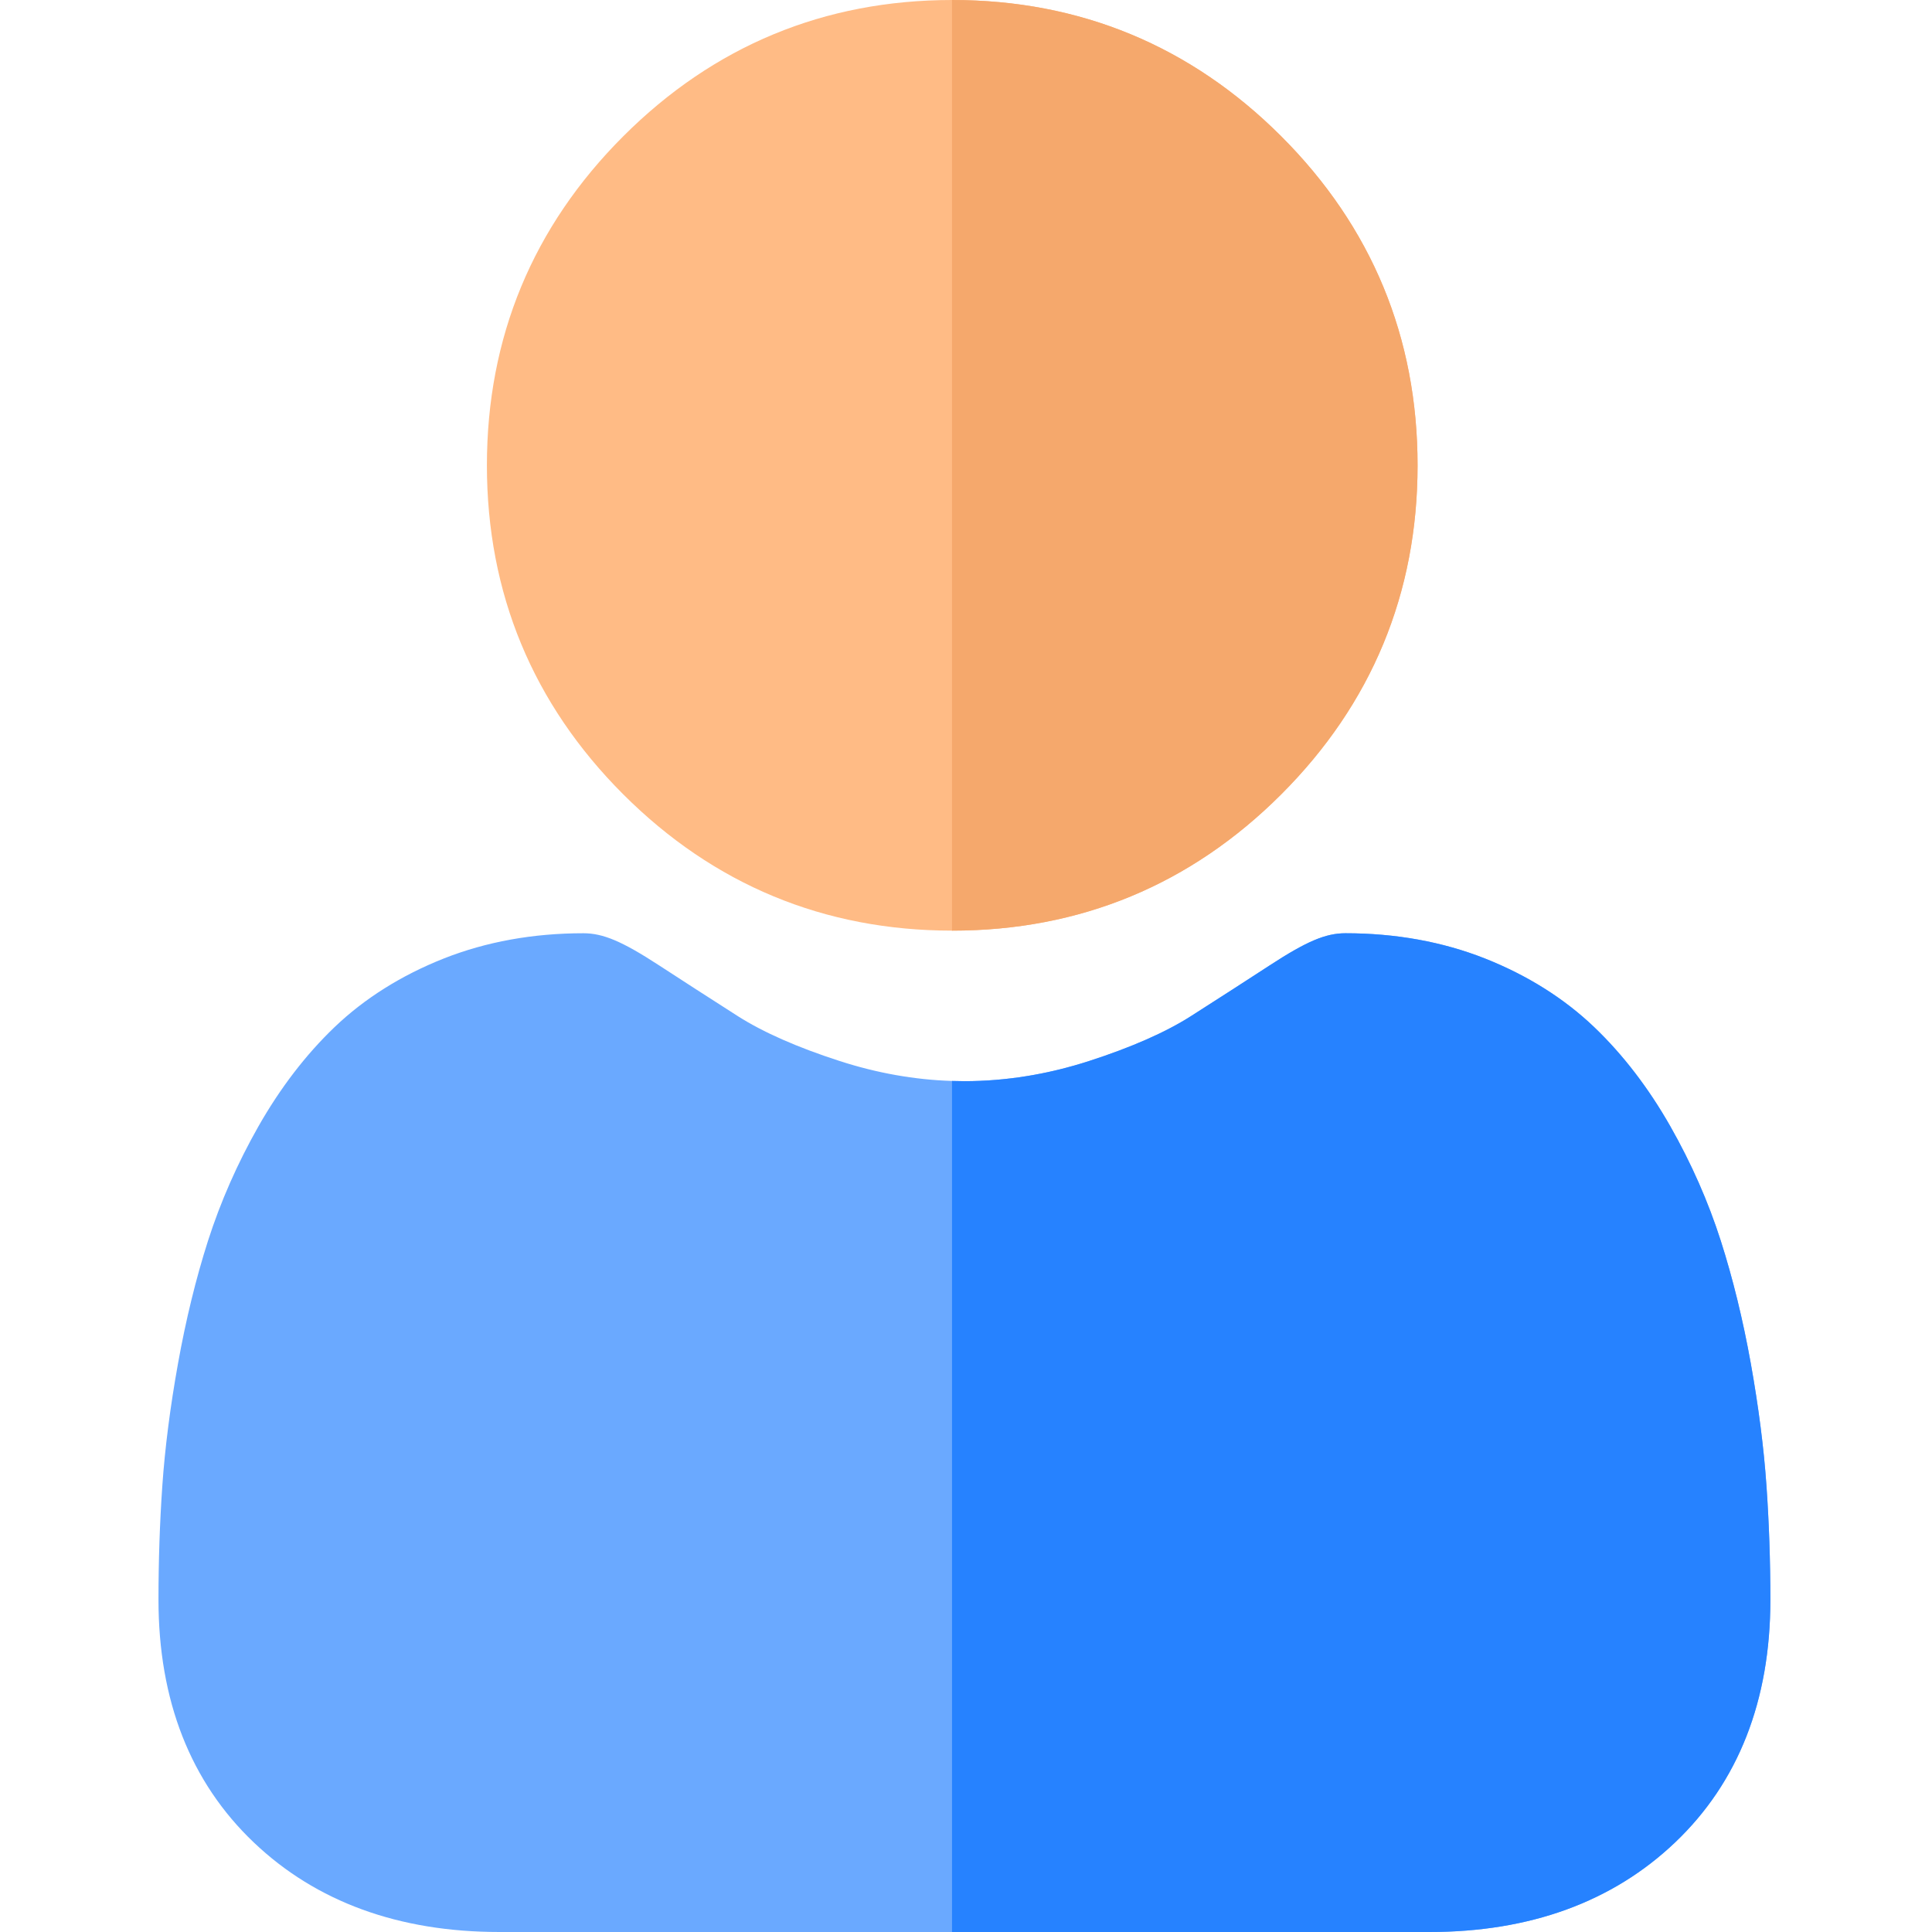
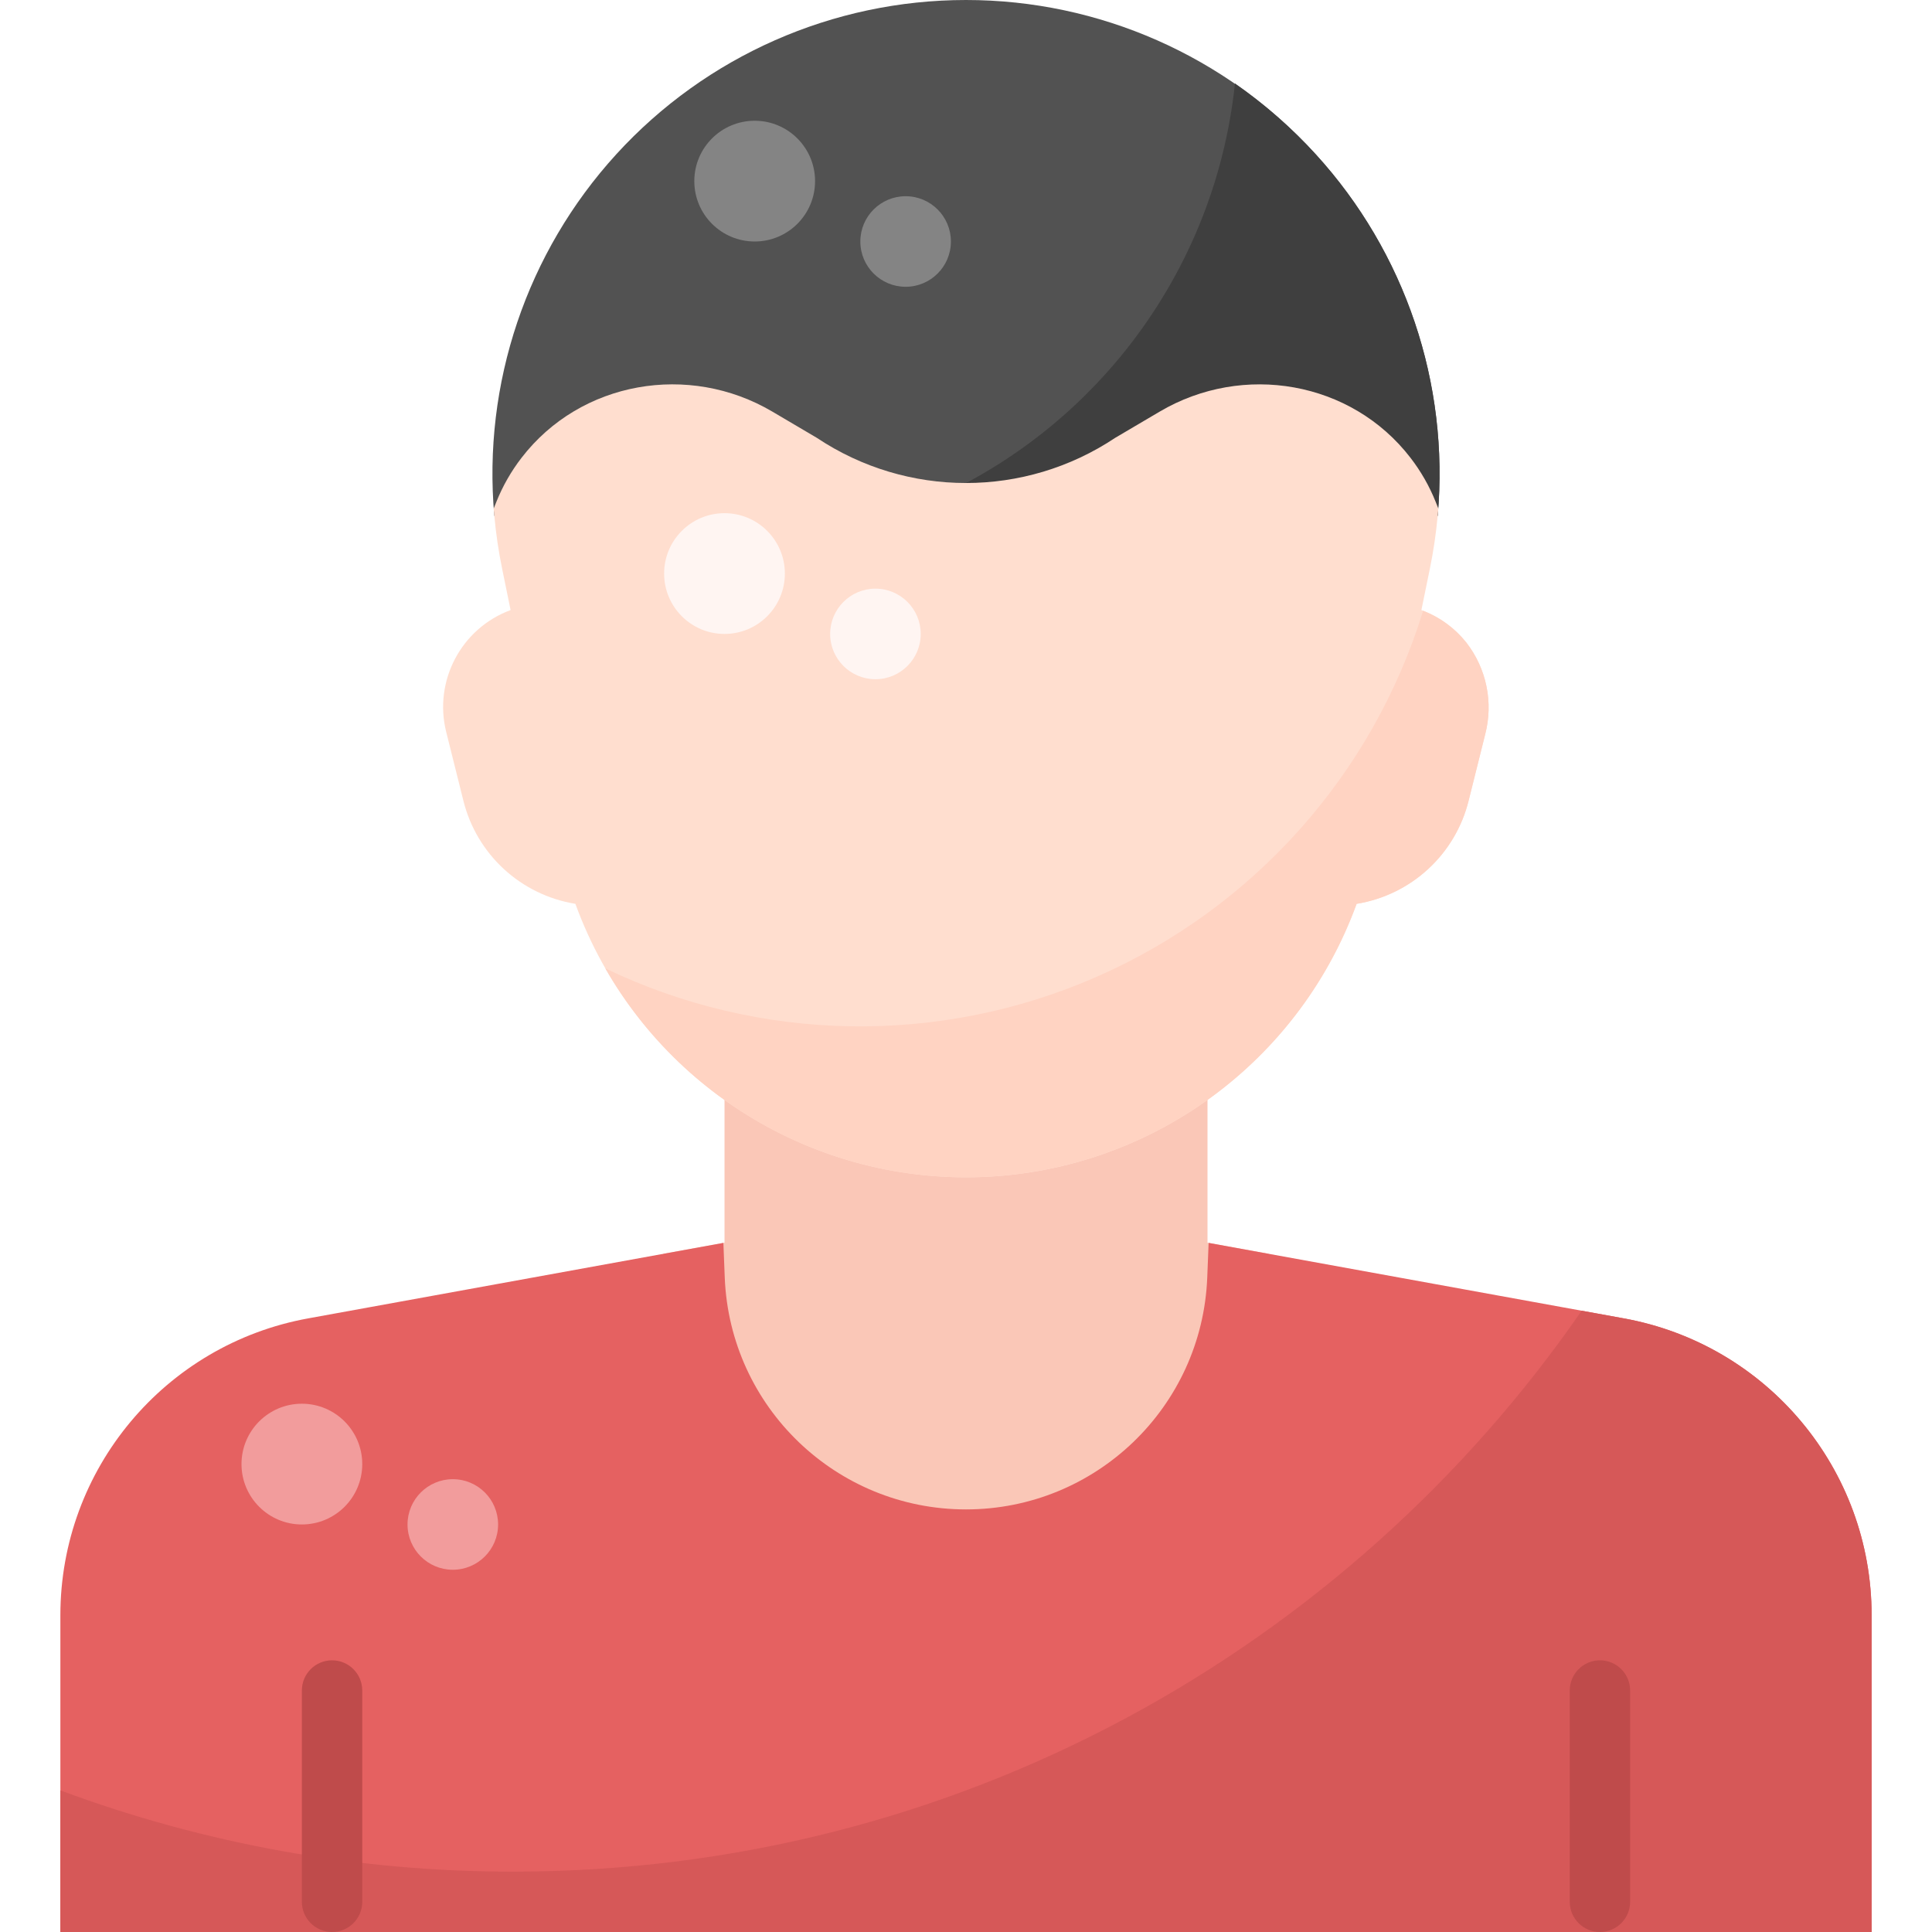
- <svg xmlns="http://www.w3.org/2000/svg" viewBox="-42 0 512 512">
-   <path d="m333.672 123.309c0 33.887-12.152 63.219-36.125 87.195-23.973 23.973-53.309 36.125-87.195 36.125h-.059c-33.844-.012-63.16-12.164-87.133-36.125-23.977-23.977-36.125-53.309-36.125-87.195 0-33.875 12.148-63.211 36.125-87.184 23.961-23.965 53.277-36.113 87.133-36.125h.059c33.875 0 63.211 12.152 87.195 36.125 23.973 23.973 36.125 53.309 36.125 87.184zm0 0" fill="#ffbb85" />
-   <path d="m427.168 423.945c0 26.734-8.504 48.379-25.254 64.32-16.555 15.754-38.449 23.734-65.07 23.734h-246.531c-26.621 0-48.516-7.98-65.059-23.734-16.762-15.953-25.254-37.594-25.254-64.32 0-10.281.34-20.453 1.02-30.234.691-10 2.09-20.883 4.152-32.363 2.078-11.574 4.75-22.516 7.949-32.516 3.32-10.352 7.812-20.562 13.371-30.344 5.773-10.152 12.555-18.996 20.156-26.277 7.969-7.621 17.711-13.742 28.973-18.203 11.223-4.438 23.664-6.688 36.977-6.688 5.223 0 10.281 2.137 20.031 8.488 6.102 3.98 13.133 8.512 20.895 13.473 6.703 4.273 15.781 8.281 27.004 11.902 9.863 3.191 19.875 4.973 29.766 5.281 1.09.039 2.18.059 3.27.059 10.984 0 22.094-1.801 33.047-5.34 11.223-3.621 20.312-7.629 27.012-11.902 7.844-5.012 14.875-9.539 20.887-13.461 9.758-6.363 14.809-8.5 20.043-8.5 13.301 0 25.742 2.25 36.973 6.688 11.262 4.461 21.004 10.594 28.965 18.203 7.613 7.281 14.395 16.125 20.164 26.277 5.562 9.789 10.062 19.992 13.371 30.332 3.203 10.012 5.883 20.953 7.961 32.535 2.051 11.492 3.453 22.375 4.141 32.348.691 9.75 1.031 19.922 1.043 30.242zm0 0" fill="#6aa9ff" />
-   <path d="m210.352 246.629h-.059v-246.629h.059c33.875 0 63.211 12.152 87.195 36.125 23.973 23.973 36.125 53.309 36.125 87.184 0 33.887-12.152 63.219-36.125 87.195-23.973 23.973-53.309 36.125-87.195 36.125zm0 0" fill="#f5a86c" />
-   <path d="m427.168 423.945c0 26.734-8.504 48.379-25.254 64.32-16.555 15.754-38.449 23.734-65.07 23.734h-126.551v-225.535c1.09.039 2.18.059 3.27.059 10.984 0 22.094-1.801 33.047-5.34 11.223-3.621 20.312-7.629 27.012-11.902 7.844-5.012 14.875-9.539 20.887-13.461 9.758-6.363 14.809-8.5 20.043-8.5 13.301 0 25.742 2.25 36.973 6.688 11.262 4.461 21.004 10.594 28.965 18.203 7.613 7.281 14.395 16.125 20.164 26.277 5.562 9.789 10.062 19.992 13.371 30.332 3.203 10.012 5.883 20.953 7.961 32.535 2.051 11.492 3.453 22.375 4.141 32.348.691 9.75 1.031 19.922 1.043 30.242zm0 0" fill="#2682ff" />
+ <svg xmlns="http://www.w3.org/2000/svg" height="512" viewBox="0 0 512 512" width="512">
+   <g id="User_Male" data-name="User Male">
+     <g id="Flat">
+       <path d="m256 416a79.745 79.745 0 0 1 -79.92-76.788l-.276-6.945 16.2-2.943v-81.324h127.996v81.324l16.195 2.943-.274 6.945a79.745 79.745 0 0 1 -79.921 76.788z" fill="#fac7b7" />
+       <path d="m131 136.708a125.563 125.563 0 0 1 32.35-95.854 125.491 125.491 0 0 1 185.306 0 125.571 125.571 0 0 1 32.344 95.854z" fill="#525252" />
+       <path d="m348.653 40.854a127.207 127.207 0 0 0 -21.378-18.748 136.123 136.123 0 0 1 -91.242 114.6h144.967a125.571 125.571 0 0 0 -32.347-95.852z" fill="#3f3f3f" />
+       <path d="m496 512h-480v-83.911a79.961 79.961 0 0 1 65.689-78.709l110.014-20 .364 9.2a63.984 63.984 0 0 0 127.866 0l.365-9.2 110.013 20a79.961 79.961 0 0 1 65.689 78.709z" fill="#e56161" />
+       <path d="m430.311 349.38-11.153-2.028c-62.071 89.799-165.734 148.648-283.158 148.648a343.241 343.241 0 0 1 -120-21.528v37.528h480v-83.911a79.961 79.961 0 0 0 -65.689-78.709z" fill="#d65858" />
+       <path d="m256 312a110.19 110.19 0 0 1 -103.518-72.475 36.628 36.628 0 0 1 -29.675-27.31l-4.559-18.241a27.384 27.384 0 0 1 17.064-32.3l-2.253-11a128.666 128.666 0 0 1 -2.059-13.965l-.176-1.912.712-1.784a48.765 48.765 0 0 1 6.685-11.7c15.654-20.339 44.348-25.271 66.456-12.234l11.794 6.955a71.267 71.267 0 0 0 79.063 0l11.8-6.955c22.108-13.036 50.8-8.1 66.455 12.235a48.742 48.742 0 0 1 6.686 11.7l.711 1.783-.186 1.911a128.177 128.177 0 0 1 -2.063 13.968l-2.252 11a27.2 27.2 0 0 1 11.928 8.639 28.076 28.076 0 0 1 4.978 24.295l-4.4 17.609a36.624 36.624 0 0 1 -29.674 27.311 110.19 110.19 0 0 1 -103.517 72.47z" fill="#ffdecf" />
+       <path d="m388.616 170.31a27.213 27.213 0 0 0 -11.471-8.454 156.122 156.122 0 0 1 -216.727 94.784 110.181 110.181 0 0 0 199.1-17.115 36.624 36.624 0 0 0 29.674-27.311l4.4-17.609a28.076 28.076 0 0 0 -4.976-24.295z" fill="#ffd3c2" />
+       <path d="m424 512a8 8 0 0 1 -8-8v-56a8 8 0 0 1 16 0v56a8 8 0 0 1 -8 8z" fill="#bf4b4b" />
+       <path d="m88 512a8 8 0 0 1 -8-8v-56a8 8 0 0 1 16 0v56a8 8 0 0 1 -8 8z" fill="#bf4b4b" />
+       <circle cx="200" cy="48" fill="#848484" r="16" />
+       <circle cx="240" cy="64" fill="#848484" r="12" />
+       <circle cx="80" cy="388" fill="#f29c9c" r="16" />
+       <circle cx="120" cy="404" fill="#f29c9c" r="12" />
+       <g fill="#fff5f2">
+         <circle cx="192" cy="152" r="16" />
+         <circle cx="232" cy="168" r="12" />
+       </g>
+     </g>
+   </g>
</svg>
